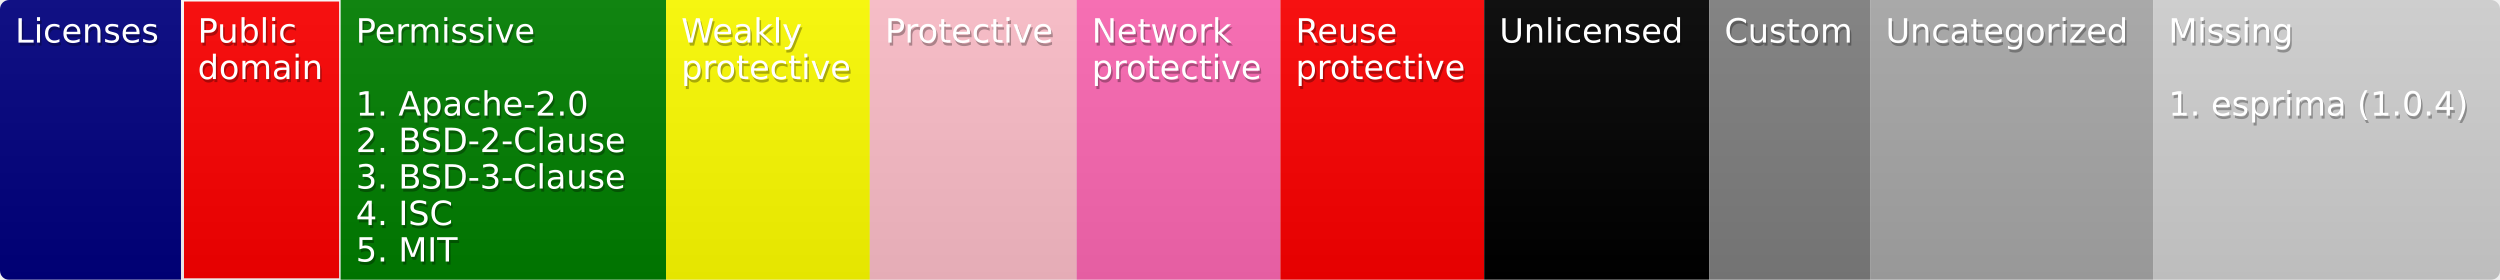
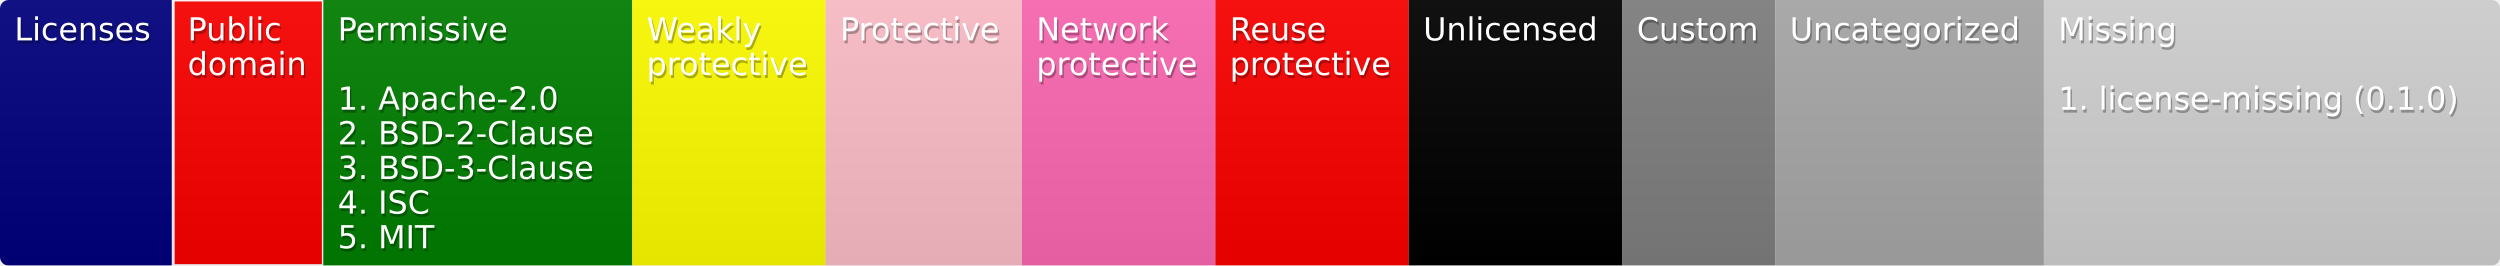
- <svg xmlns="http://www.w3.org/2000/svg" width="822" height="92">
+ <svg xmlns="http://www.w3.org/2000/svg" width="866" height="92">
  <defs>
    <style> text { font-size: 11px; font-family: Verdana,DejaVu Sans,Geneva,sans-serif; } text.shadow { fill: #010101; fill-opacity: .3; } text.high { fill: #ffffff; } </style>
    <linearGradient id="smooth" x2="0" y2="100%">
      <stop offset="0" stop-color="#aaa" stop-opacity=".1" />
      <stop offset="1" stop-opacity=".1" />
    </linearGradient>
    <mask id="round">
      <rect width="100%" height="100%" rx="3" fill="#fff" />
    </mask>
  </defs>
  <g id="bg" mask="url(#round)">
    <path fill="#000080" d="M0 0h60v92H0z" />
    <path fill="#f00" stroke="#fff" d="M60 0h52v92H60z" />
    <path fill="#008000" d="M112 0h107v92H112z" />
    <path fill="#ff0" d="M219 0h67v92h-67z" />
    <path fill="#ffc0cb" d="M286 0h68v92h-68z" />
    <path fill="#ff69b4" d="M354 0h67v92h-67z" />
    <path fill="#f00" d="M421 0h67v92h-67z" />
    <path d="M488 0h74v92h-74z" />
    <path fill="#808080" d="M562 0h53v92h-53z" />
    <path fill="#a9a9a9" d="M615 0h93v92h-93z" />
-     <path fill="#d3d3d3" d="M708 0h114v92H708z" />
-     <path fill="url(#smooth)" d="M0 0h822v92H0z" />
+     <path fill="#d3d3d3" d="M708 0h158v92H708z" />
+     <path fill="url(#smooth)" d="M0 0h866v92H0z" />
  </g>
  <g id="fg">
    <text class="shadow" x="5.5" y="15">Licenses</text>
    <text class="high" x="5" y="14">Licenses</text>
    <text class="shadow" x="65.5" y="15">Public</text>
    <text class="high" x="65" y="14">Public</text>
    <text class="shadow" x="65.5" y="27">domain</text>
    <text class="high" x="65" y="26">domain</text>
    <text class="shadow" x="117.5" y="15">Permissive</text>
    <text class="high" x="117" y="14">Permissive</text>
    <text class="shadow" x="117.5" y="39">1. Apache-2.0</text>
    <text class="high" x="117" y="38">1. Apache-2.0</text>
    <text class="shadow" x="117.5" y="51">2. BSD-2-Clause</text>
    <text class="high" x="117" y="50">2. BSD-2-Clause</text>
    <text class="shadow" x="117.5" y="63">3. BSD-3-Clause</text>
    <text class="high" x="117" y="62">3. BSD-3-Clause</text>
    <text class="shadow" x="117.5" y="75">4. ISC</text>
    <text class="high" x="117" y="74">4. ISC</text>
    <text class="shadow" x="117.5" y="87">5. MIT</text>
    <text class="high" x="117" y="86">5. MIT</text>
    <text class="shadow" x="224.5" y="15">Weakly</text>
    <text class="high" x="224" y="14">Weakly</text>
    <text class="shadow" x="224.5" y="27">protective</text>
    <text class="high" x="224" y="26">protective</text>
    <text class="shadow" x="291.5" y="15">Protective</text>
    <text class="high" x="291" y="14">Protective</text>
    <text class="shadow" x="359.5" y="15">Network</text>
    <text class="high" x="359" y="14">Network</text>
    <text class="shadow" x="359.5" y="27">protective</text>
    <text class="high" x="359" y="26">protective</text>
    <text class="shadow" x="426.5" y="15">Reuse</text>
    <text class="high" x="426" y="14">Reuse</text>
    <text class="shadow" x="426.5" y="27">protective</text>
    <text class="high" x="426" y="26">protective</text>
    <text class="shadow" x="493.5" y="15">Unlicensed</text>
    <text class="high" x="493" y="14">Unlicensed</text>
    <text class="shadow" x="567.5" y="15">Custom</text>
    <text class="high" x="567" y="14">Custom</text>
    <text class="shadow" x="620.5" y="15">Uncategorized</text>
    <text class="high" x="620" y="14">Uncategorized</text>
    <text class="shadow" x="713.5" y="15">Missing</text>
    <text class="high" x="713" y="14">Missing</text>
-     <text class="shadow" x="713.5" y="39">1. esprima (1.0.4)</text>
-     <text class="high" x="713" y="38">1. esprima (1.0.4)</text>
+     <text class="shadow" x="713.5" y="39">1. license-missing (0.1.0)</text>
+     <text class="high" x="713" y="38">1. license-missing (0.1.0)</text>
  </g>
</svg>
